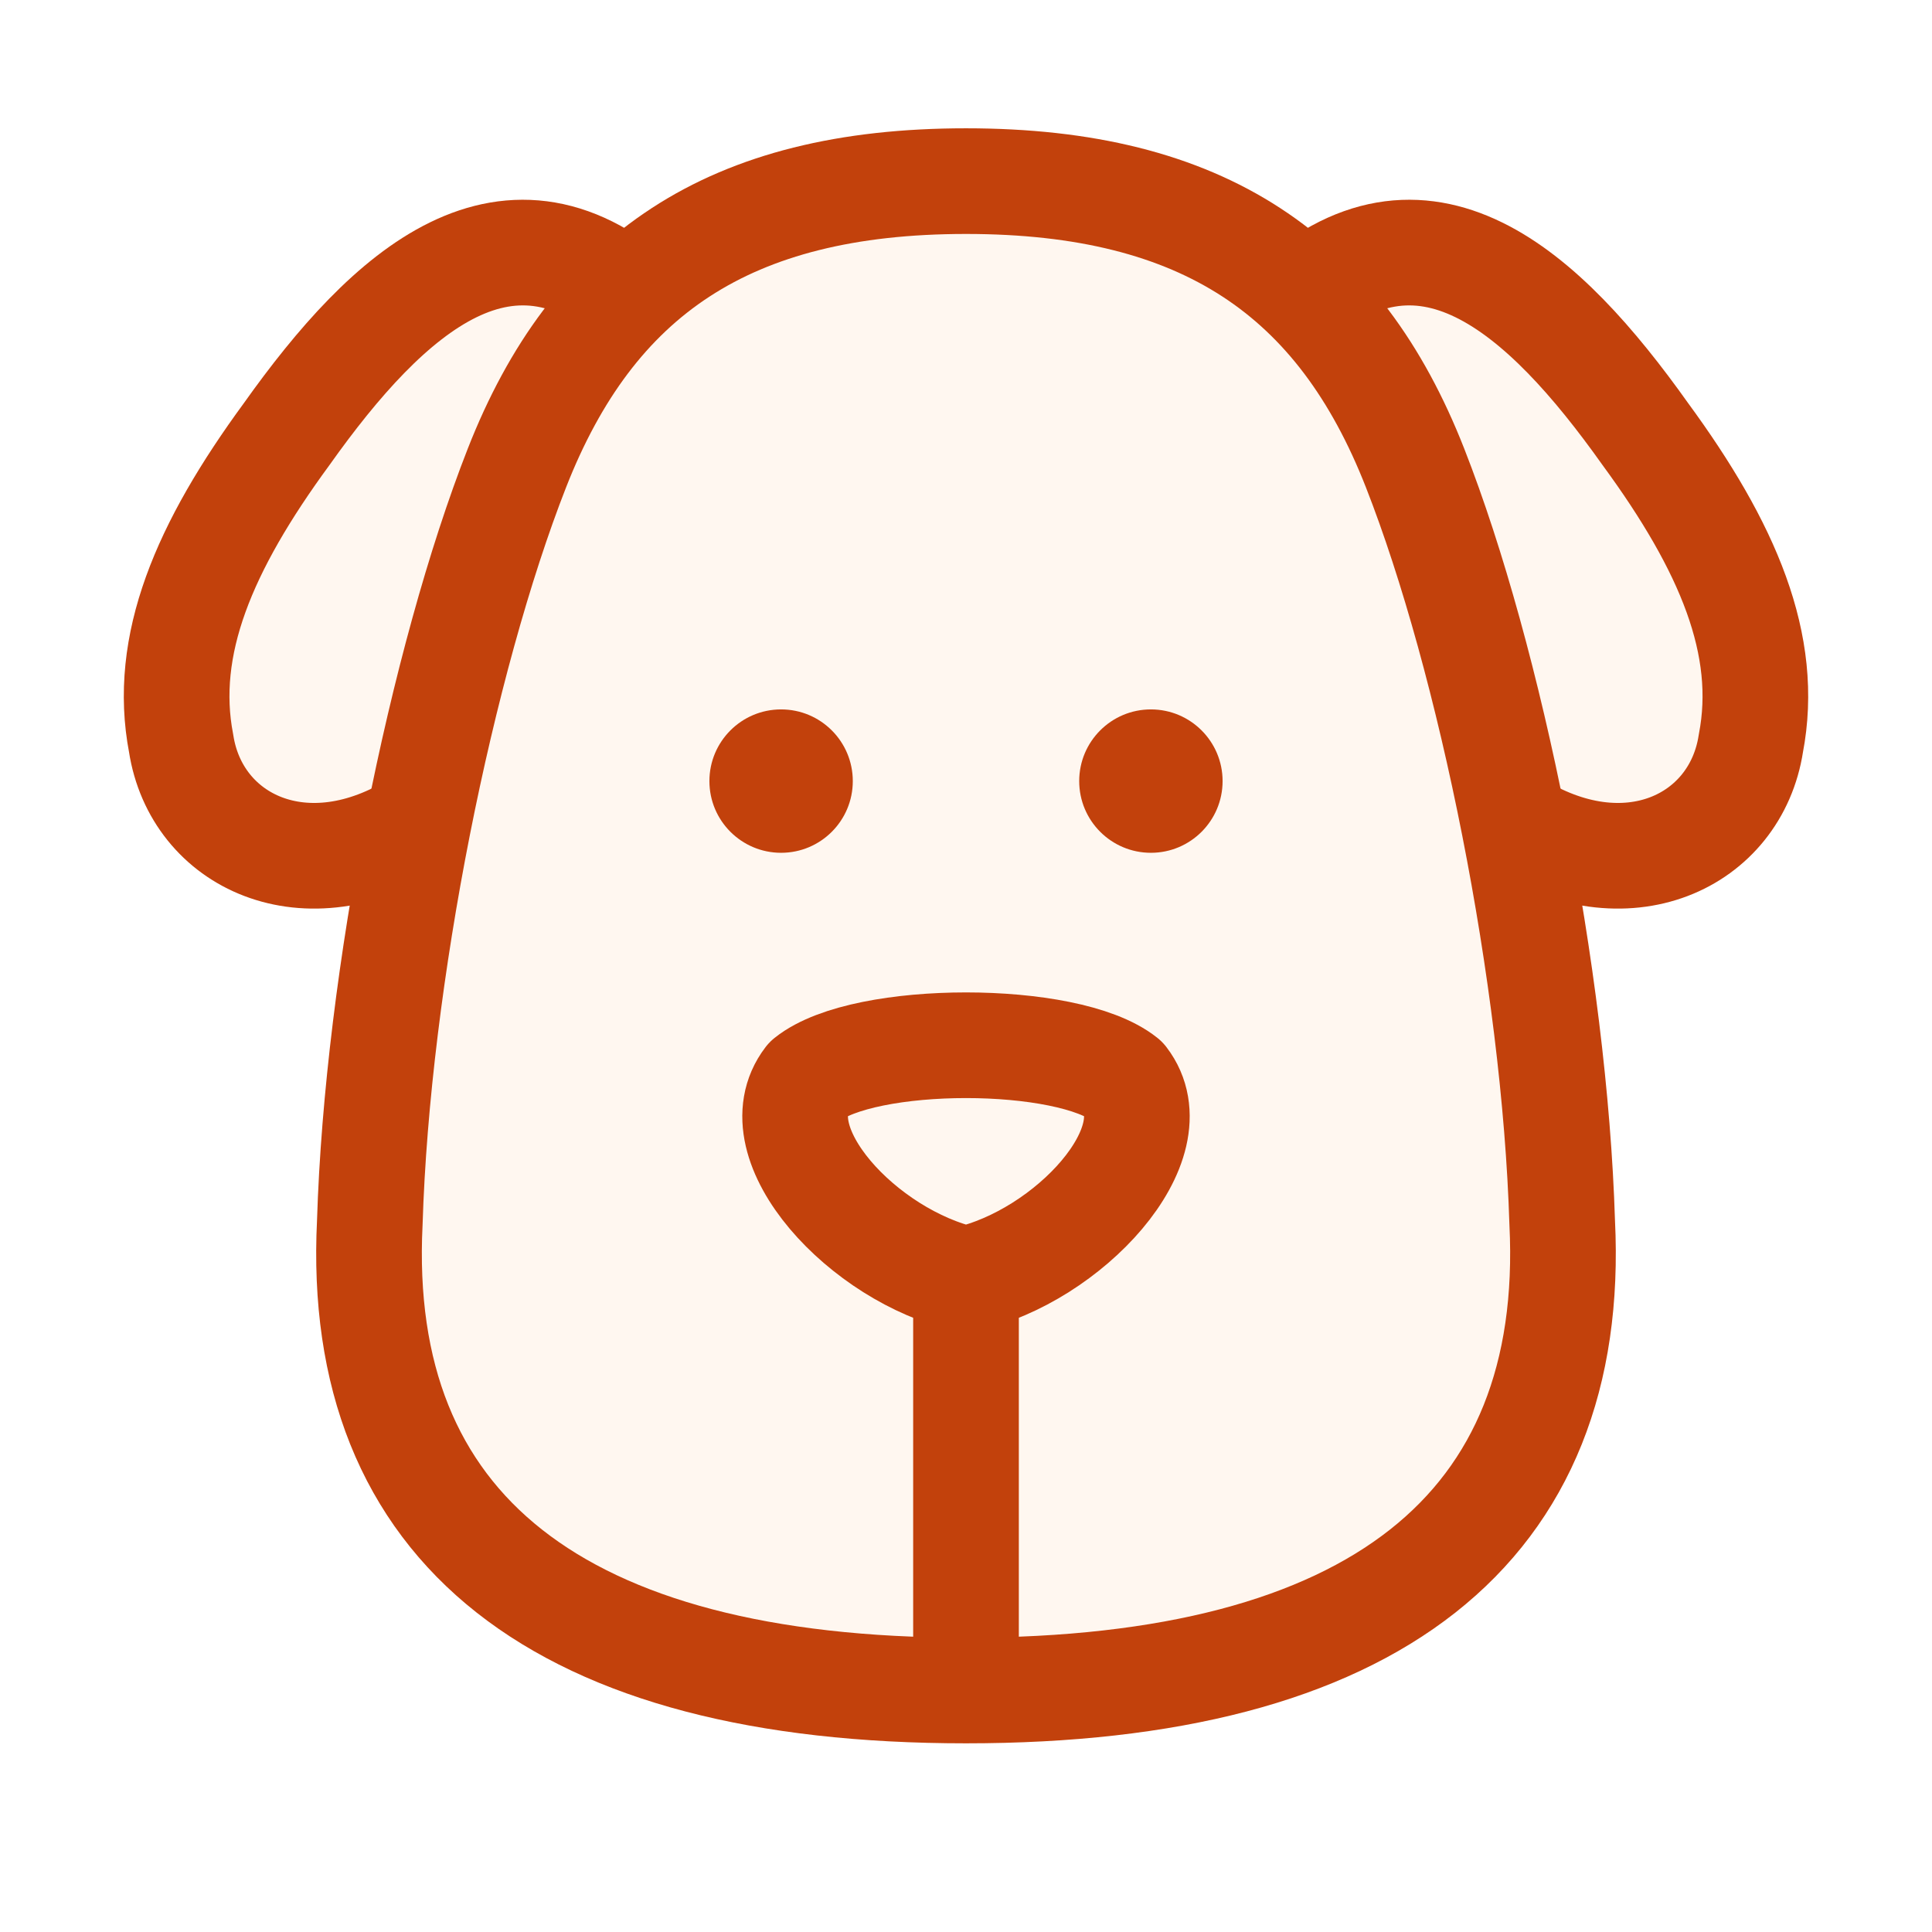
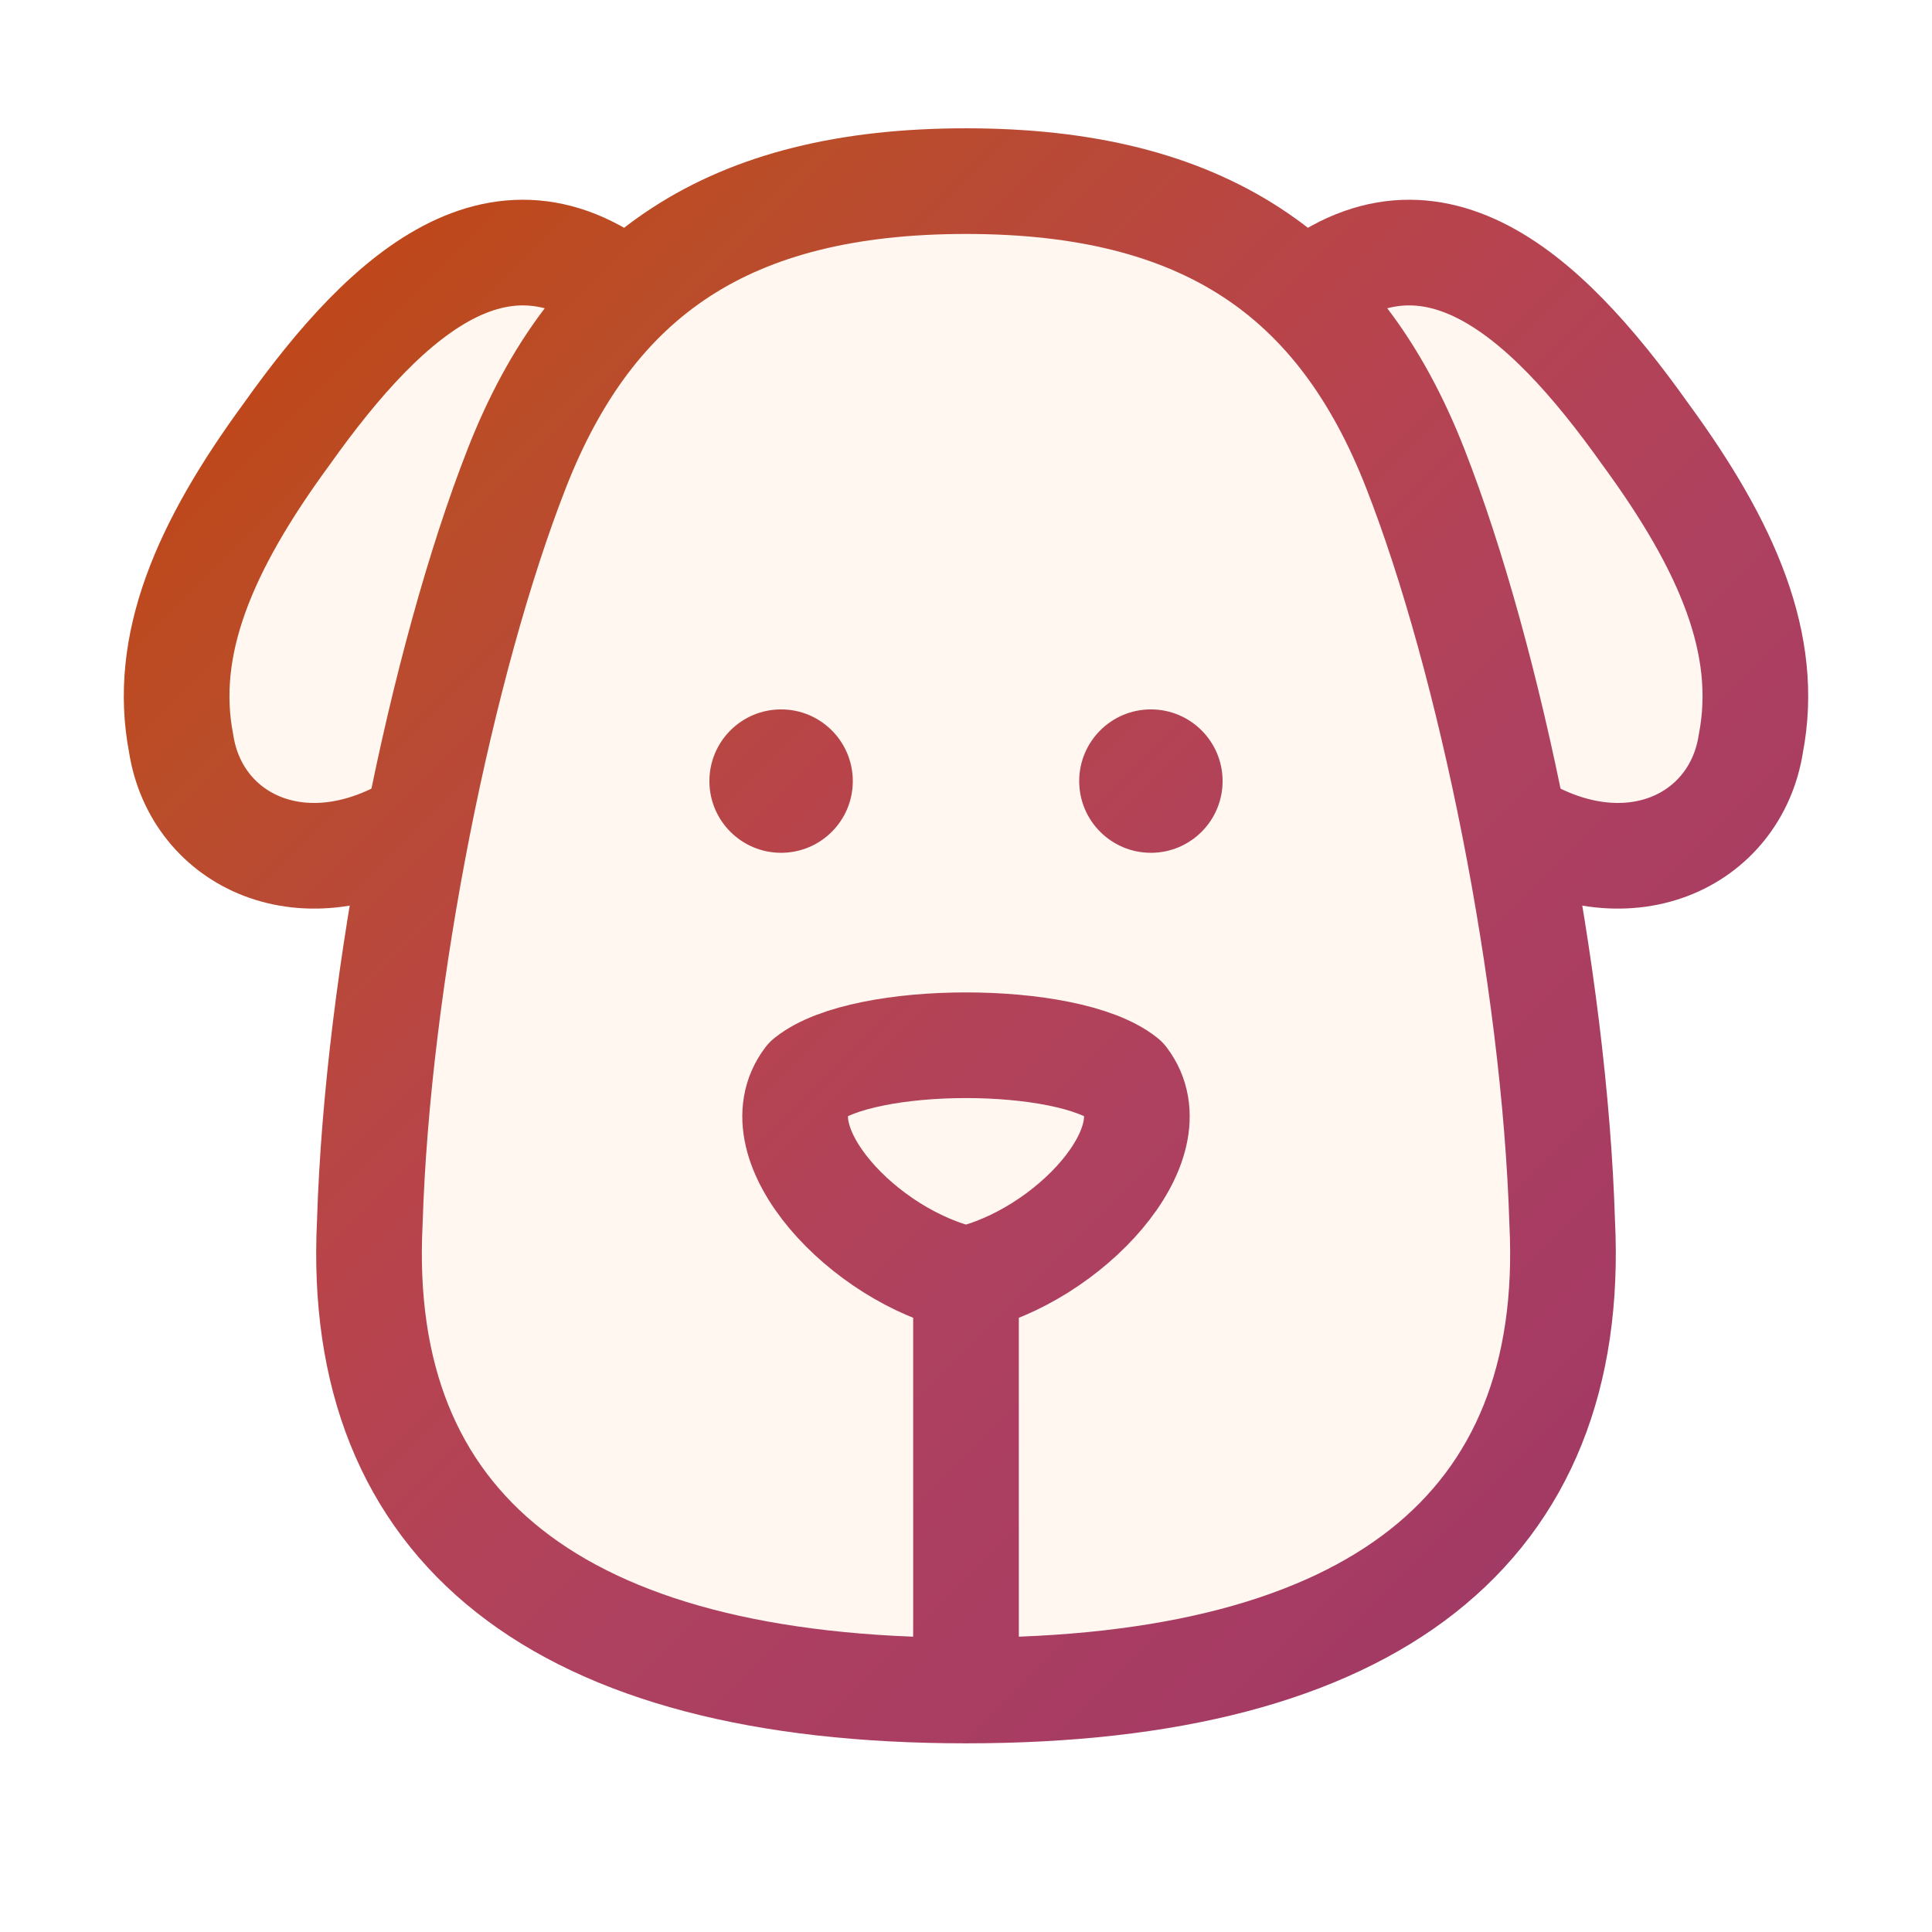
<svg xmlns="http://www.w3.org/2000/svg" viewBox="0 0 512 512" width="512" height="512" role="img" aria-labelledby="title">
+   <defs>
+     <linearGradient id="brand-gradient" gradientUnits="userSpaceOnUse" x1="40" y1="40" x2="472" y2="472">
+       <stop offset="0%" stop-color="#C2410C" />
+       <stop offset="20%" stop-color="#BA4D29" />
+       <stop offset="40%" stop-color="#B8444A" />
+       <stop offset="60%" stop-color="#AE4160" />
+       <stop offset="80%" stop-color="#A63B63" />
+       <stop offset="100%" stop-color="#923668" />
+     </linearGradient>
+   </defs>
  <g id="artwork">
-     <g fill="#FFF7F0" stroke="#C2410C" stroke-width="28" stroke-linecap="round" stroke-linejoin="round">
+     <g fill="#FFF7F0" stroke="url(#brand-gradient)" stroke-width="28" stroke-linecap="round" stroke-linejoin="round">
      <path d="M171 82 C135 48 103 77 76 115 C54 145 43 171 48 197 C52 223 81 237 111 218 L171 82Z" />
      <path d="M341 82 C377 48 409 77 436 115 C458 145 469 171 464 197 C460 223 431 237 401 218 L341 82Z" />
      <path d="M256 48 C193 48 157 73 137 124 C117 175 100 259 98 324 C94 405 148 448 256 448 C364 448 418 405 414 324 C412 259 395 175 375 124 C355 73 319 48 256 48Z" />
      <path d="M214 286 C229 274 283 274 298 286 C311 303 283 333 256 339 C229 333 201 303 214 286Z" />
      <path d="M256 339 V434" />
    </g>
-     <g fill="#C2410C">
+     <g fill="url(#brand-gradient)">
      <circle cx="207" cy="207" r="19" />
      <circle cx="305" cy="207" r="19" />
    </g>
  </g>
</svg>
